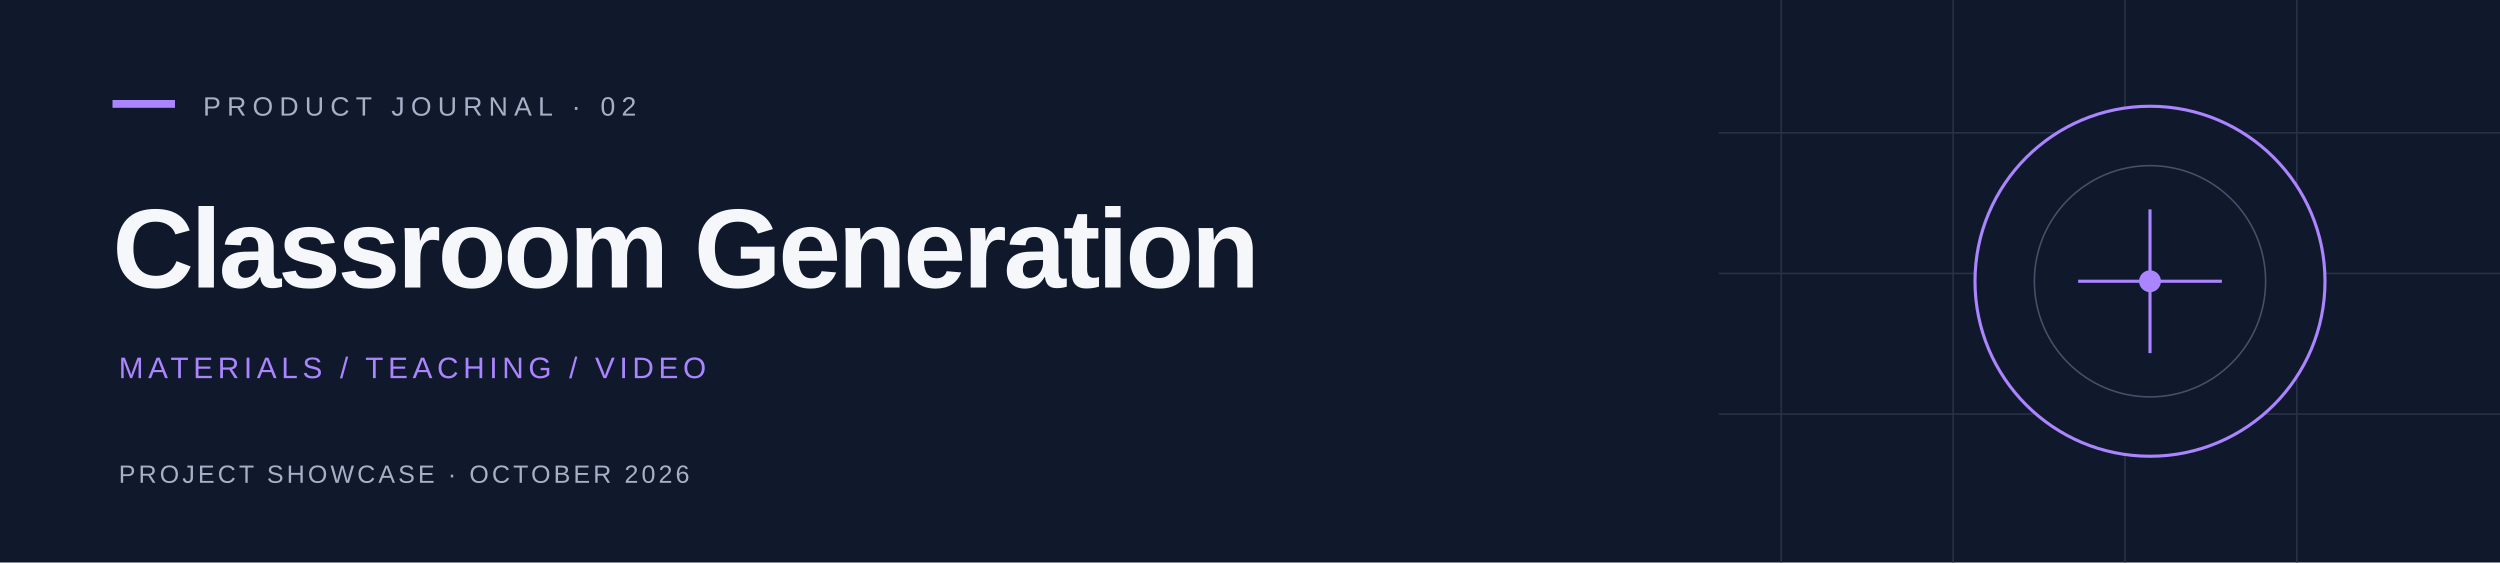
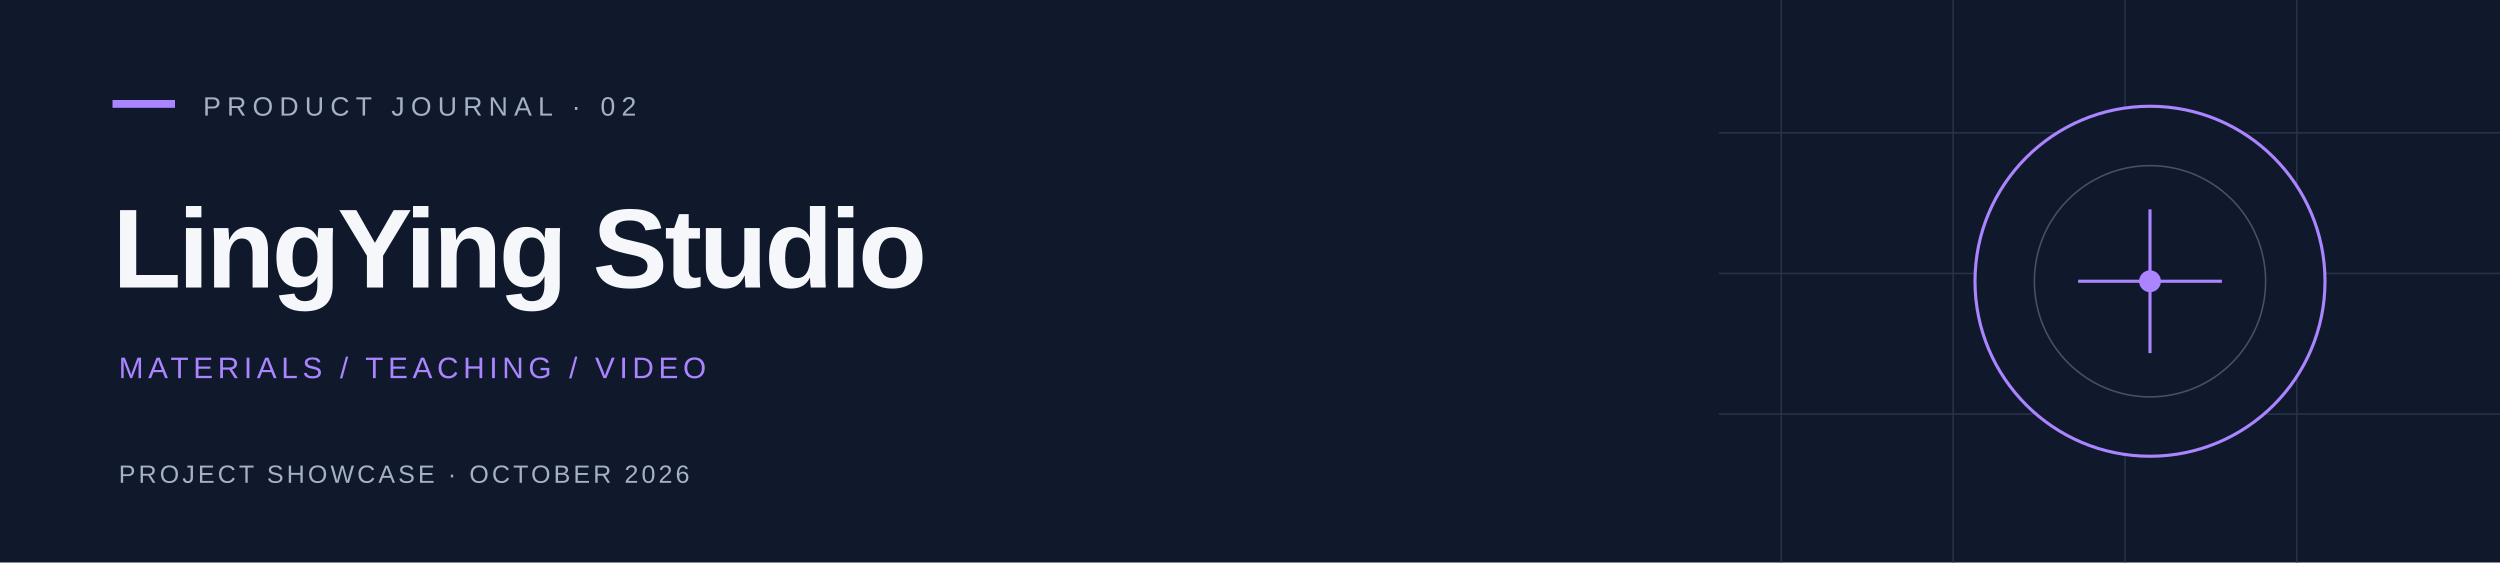
- <svg xmlns="http://www.w3.org/2000/svg" width="1600" height="360" viewBox="0 0 1600 360" role="img" aria-label="Classroom Generation">
+ <svg xmlns="http://www.w3.org/2000/svg" width="1600" height="360" viewBox="0 0 1600 360" role="img" aria-label="灵影 · LingYing Studio">
  <rect width="1600" height="360" fill="#10182b" />
  <path d="M1140 0V360M1250 0V360M1360 0V360M1470 0V360M1100 85H1600M1100 175H1600M1100 265H1600" stroke="#293149" stroke-width="1" />
  <rect x="72" y="64" width="40" height="5" fill="#aa85ff" />
  <text x="130" y="74" fill="#a6b0c7" font-size="17" font-family="Arial,sans-serif" letter-spacing="4">PRODUCT JOURNAL · 02</text>
-   <text x="72" y="184" fill="#f6f7fb" font-size="72" font-family="Arial,sans-serif" font-weight="600" letter-spacing="-2">Classroom Generation</text>
+   <text x="72" y="184" fill="#f6f7fb" font-size="72" font-family="Arial,sans-serif" font-weight="600" letter-spacing="-2">LingYing Studio</text>
  <text x="76" y="242" fill="#aa85ff" font-size="19" font-family="Arial,sans-serif" letter-spacing="3">MATERIALS  /  TEACHING  /  VIDEO</text>
  <text x="76" y="309" fill="#a6b0c7" font-size="16" font-family="Arial,sans-serif" letter-spacing="2">PROJECT SHOWCASE · OCTOBER 2026</text>
  <circle cx="1376" cy="180" r="112" fill="#10182b" stroke="#aa85ff" stroke-width="2" />
  <circle cx="1376" cy="180" r="74" fill="none" stroke="#46506a" stroke-width="1" />
  <path d="M1330 180H1422M1376 134V226" stroke="#aa85ff" stroke-width="2" />
  <circle cx="1376" cy="180" r="7" fill="#aa85ff" />
</svg>
